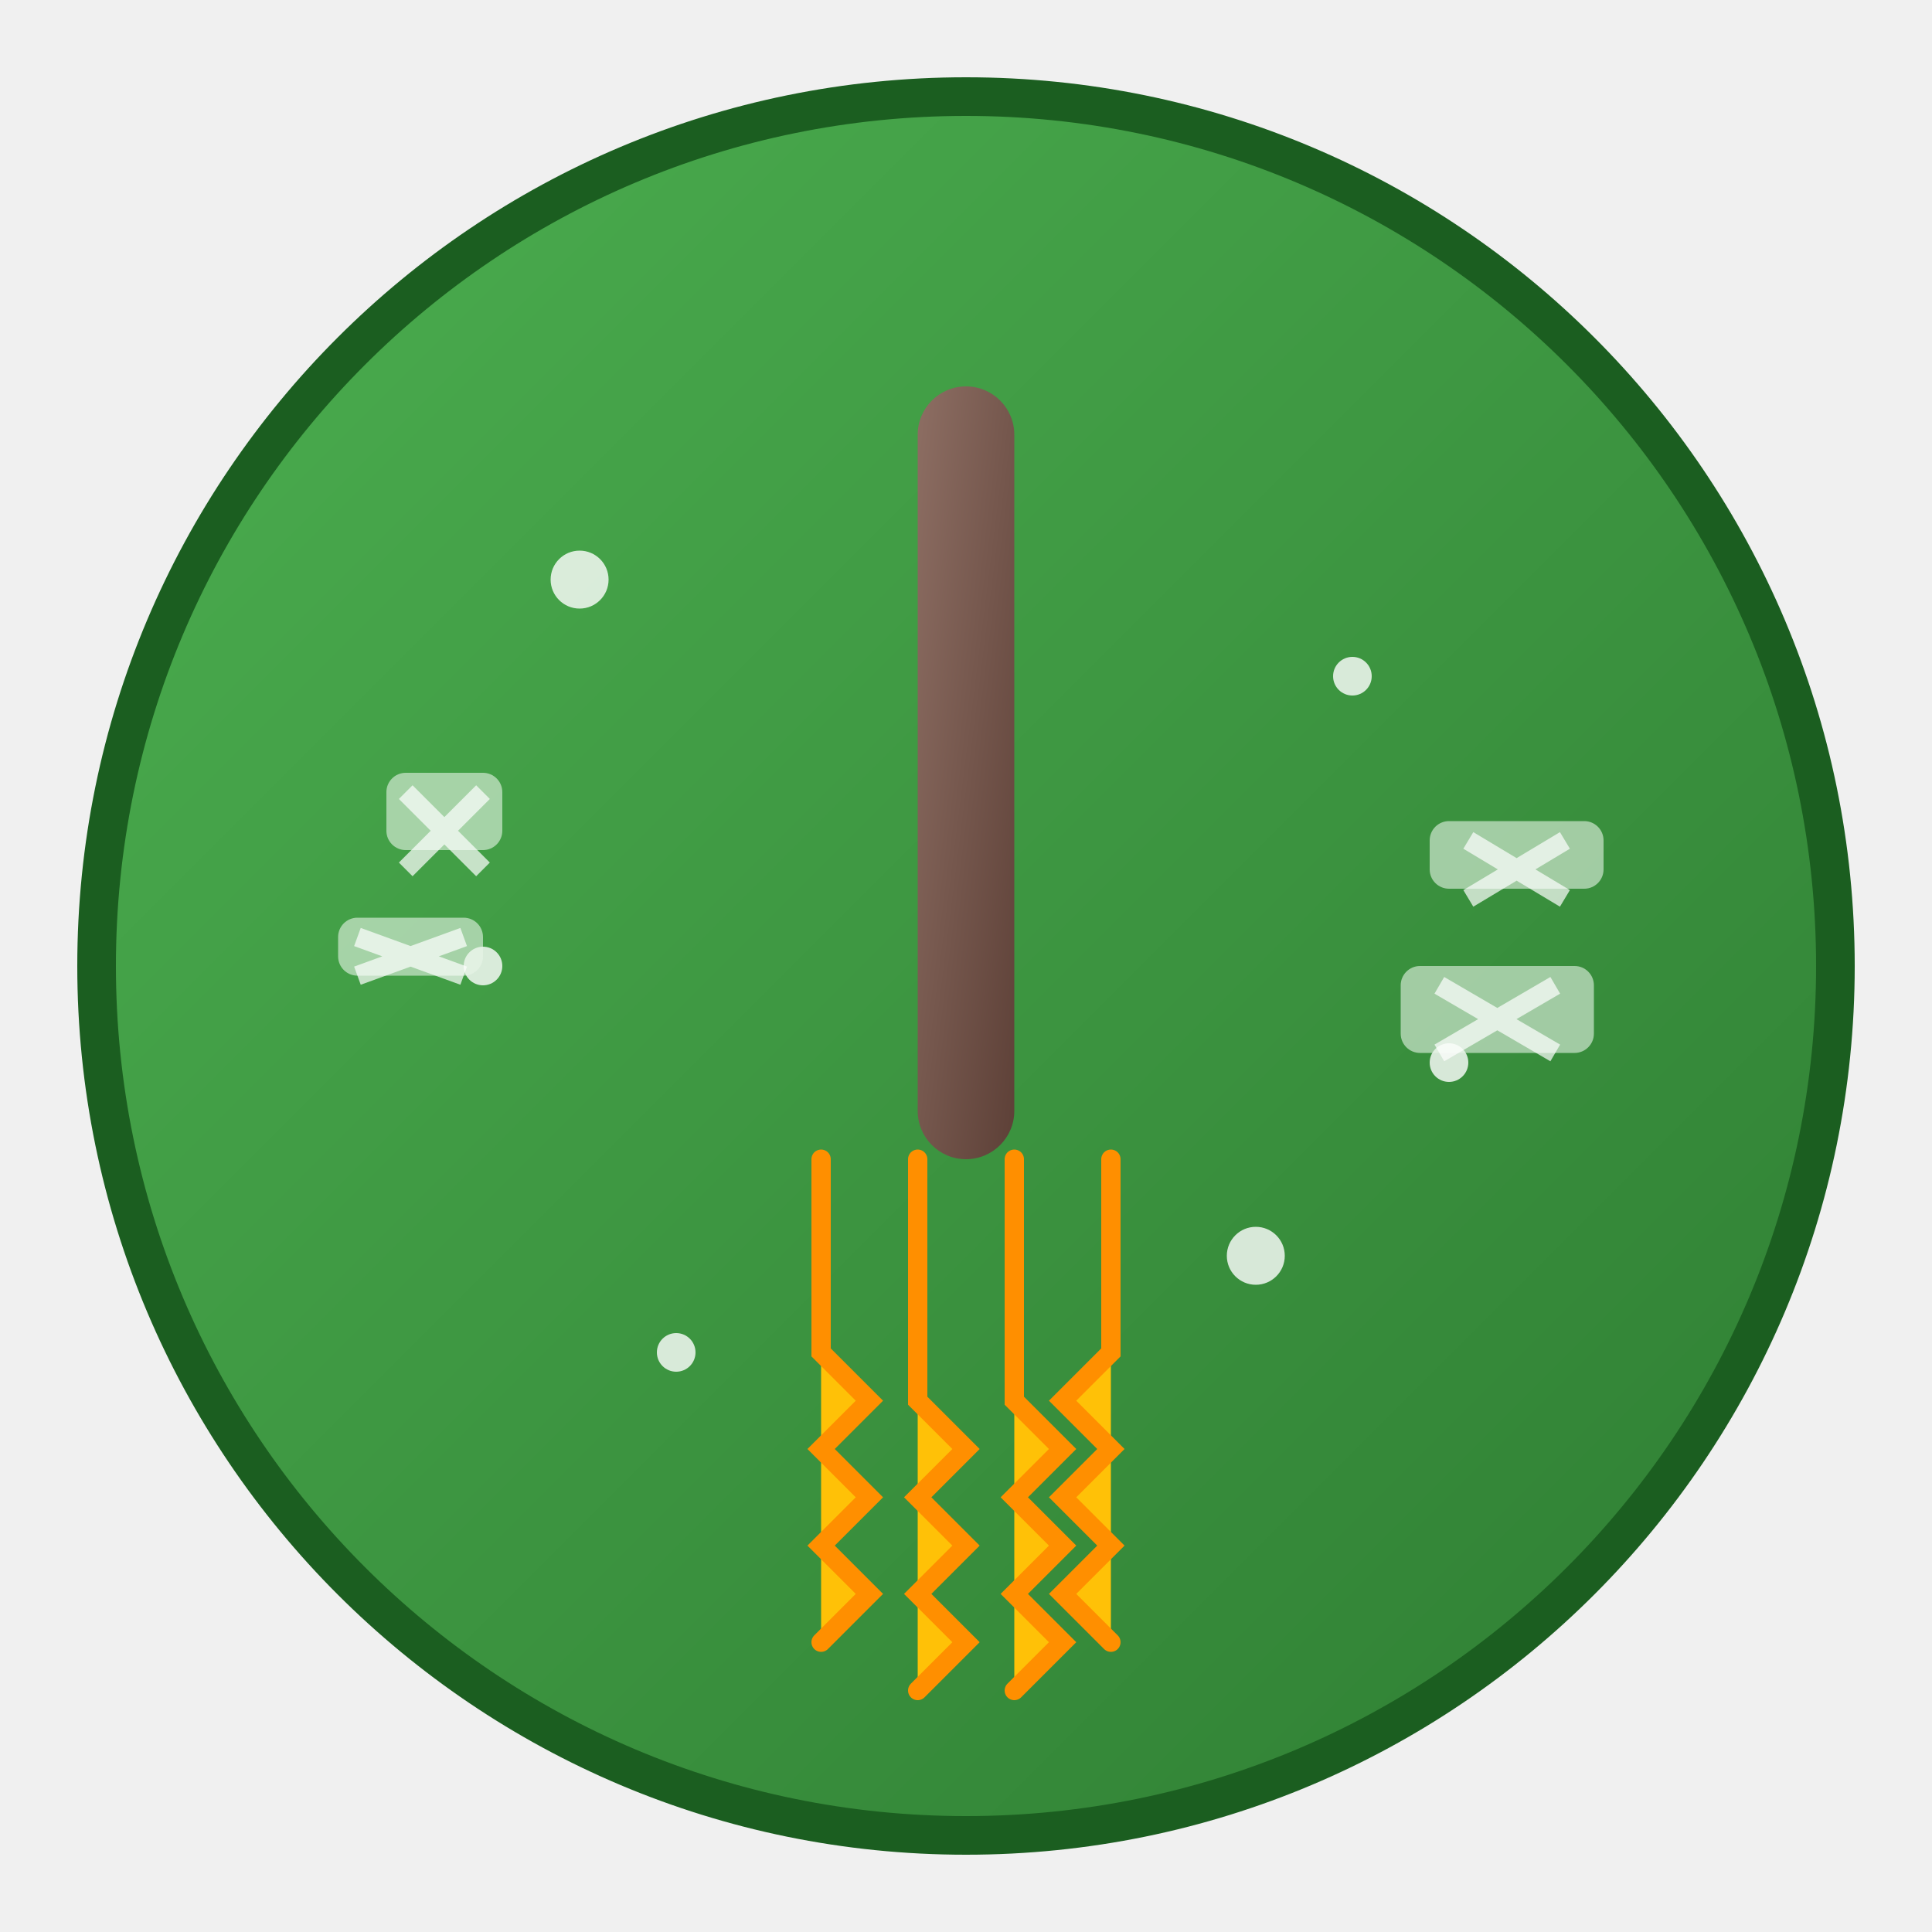
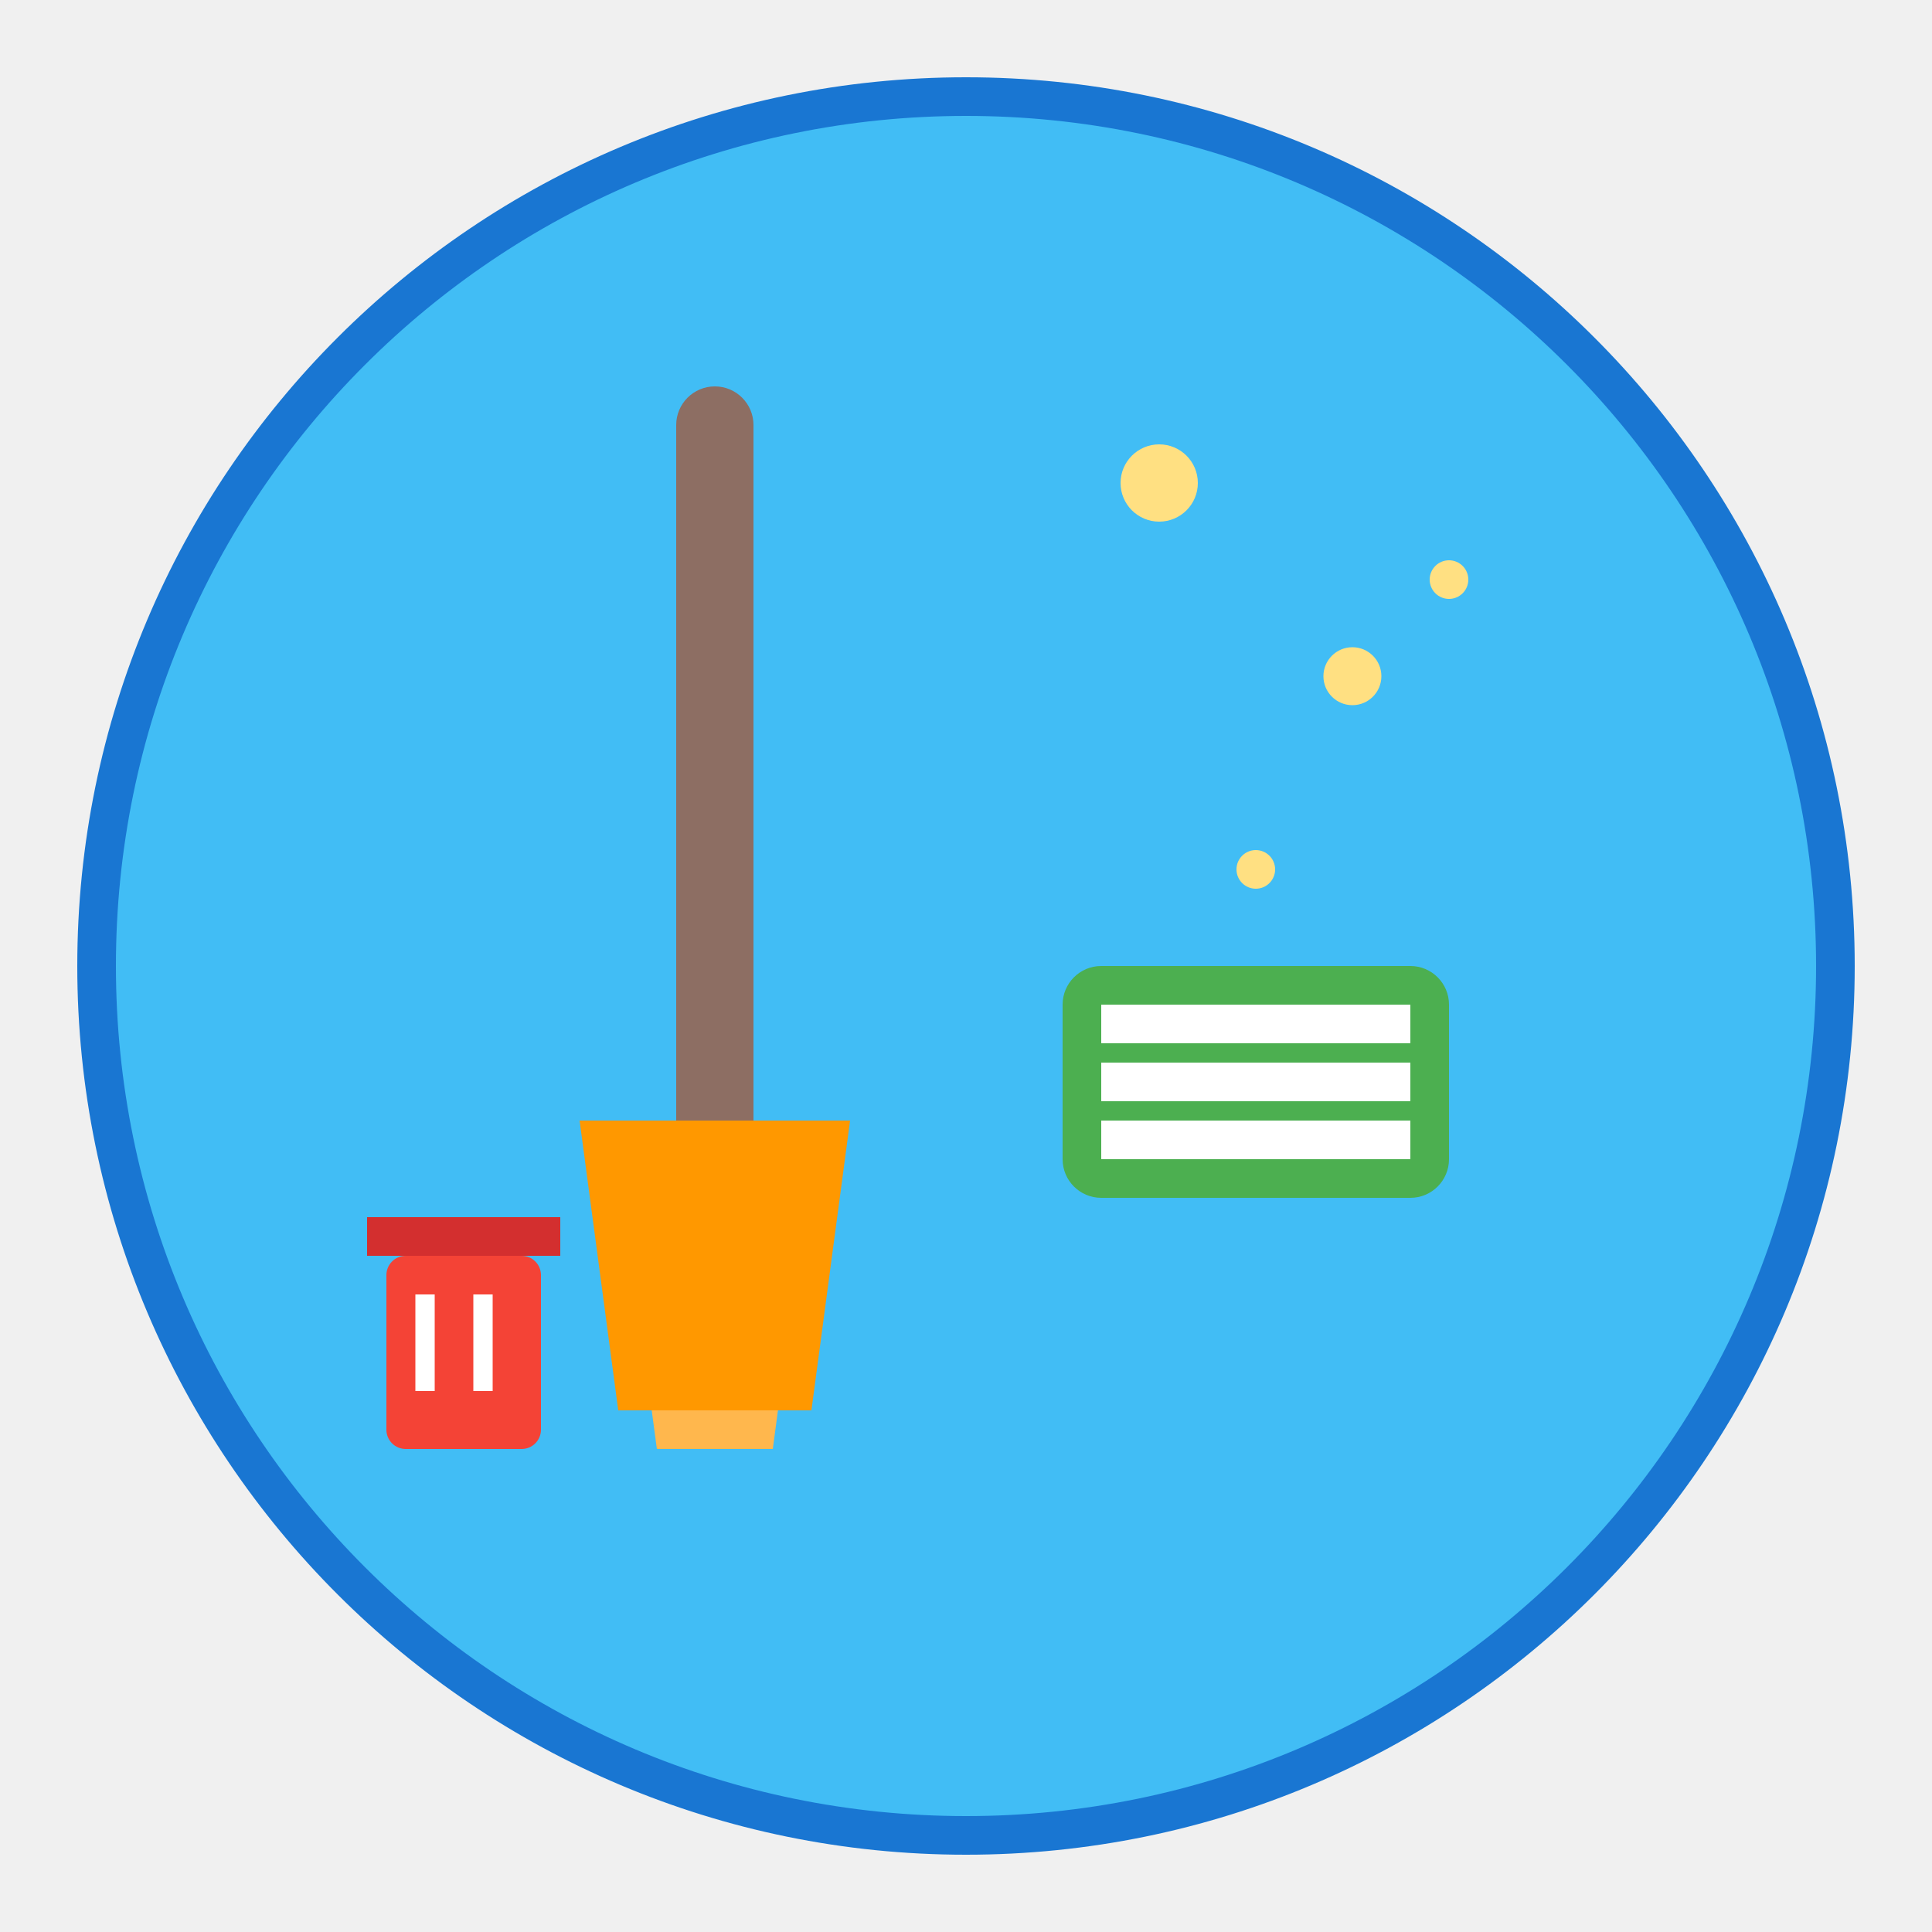
- <svg xmlns="http://www.w3.org/2000/svg" viewBox="0 0 200 200" width="200" height="200">
-   <defs>
-     <linearGradient id="bg" x1="0%" y1="0%" x2="100%" y2="100%">
-       <stop offset="0%" style="stop-color:#4CAF50;stop-opacity:1" />
-       <stop offset="100%" style="stop-color:#2E7D32;stop-opacity:1" />
-     </linearGradient>
-     <linearGradient id="broom" x1="0%" y1="0%" x2="100%" y2="100%">
-       <stop offset="0%" style="stop-color:#8D6E63;stop-opacity:1" />
-       <stop offset="100%" style="stop-color:#5D4037;stop-opacity:1" />
-     </linearGradient>
-   </defs>
-   <circle cx="100" cy="100" r="90" fill="url(#bg)" stroke="#1B5E20" stroke-width="4" />
-   <rect x="95" y="40" width="10" height="80" fill="url(#broom)" rx="5" />
-   <g fill="#FFC107" stroke="#FF8F00" stroke-width="2">
-     <path d="M85 120 L85 140 L90 145 L85 150 L90 155 L85 160 L90 165 L85 170" stroke-linecap="round" />
-     <path d="M95 120 L95 145 L100 150 L95 155 L100 160 L95 165 L100 170 L95 175" stroke-linecap="round" />
-     <path d="M105 120 L105 145 L110 150 L105 155 L110 160 L105 165 L110 170 L105 175" stroke-linecap="round" />
-     <path d="M115 120 L115 140 L110 145 L115 150 L110 155 L115 160 L110 165 L115 170" stroke-linecap="round" />
-   </g>
-   <g fill="#FFFFFF" opacity="0.8">
-     <circle cx="60" cy="60" r="3" />
-     <circle cx="140" cy="70" r="2" />
-     <circle cx="70" cy="140" r="2" />
-     <circle cx="130" cy="130" r="3" />
-     <circle cx="50" cy="100" r="2" />
-     <circle cx="150" cy="110" r="2" />
-   </g>
-   <g fill="#E8F5E8" opacity="0.6">
-     <rect x="40" y="80" width="12" height="8" rx="2" />
-     <rect x="35" y="95" width="15" height="6" rx="2" />
-     <rect x="148" y="85" width="18" height="7" rx="2" />
-     <rect x="145" y="100" width="20" height="9" rx="2" />
-   </g>
-   <g stroke="#FFFFFF" stroke-width="2" opacity="0.7">
-     <path d="M42 82 L50 90 M50 82 L42 90" />
-     <path d="M37 97 L48 101 M48 97 L37 101" />
-     <path d="M152 87 L162 93 M162 87 L152 93" />
-     <path d="M149 102 L161 109 M161 102 L149 109" />
-   </g>
+ <svg xmlns="http://www.w3.org/2000/svg" viewBox="0 0 100 100" width="100" height="100">
+   <circle cx="50" cy="50" r="45" fill="#41BDF5" stroke="#1976D2" stroke-width="2" />
+   <rect x="35" y="20" width="4" height="40" fill="#8D6E63" rx="2" />
+   <path d="M32 60 L42 60 L40 75 L34 75 Z" fill="#FFB74D" />
+   <path d="M30 58 L44 58 L42 73 L32 73 Z" fill="#FF9800" />
+   <circle cx="60" cy="25" r="2" fill="#FFE082" />
+   <circle cx="70" cy="35" r="1.5" fill="#FFE082" />
+   <circle cx="65" cy="45" r="1" fill="#FFE082" />
+   <circle cx="75" cy="30" r="1" fill="#FFE082" />
+   <rect x="55" y="50" width="20" height="12" fill="#4CAF50" rx="2" />
+   <rect x="57" y="52" width="16" height="2" fill="#FFFFFF" />
+   <rect x="57" y="55" width="16" height="2" fill="#FFFFFF" />
+   <rect x="57" y="58" width="16" height="2" fill="#FFFFFF" />
+   <rect x="20" y="65" width="8" height="10" fill="#F44336" rx="1" />
+   <rect x="19" y="63" width="10" height="2" fill="#D32F2F" />
+   <line x1="22" y1="67" x2="22" y2="72" stroke="#FFFFFF" stroke-width="1" />
+   <line x1="25" y1="67" x2="25" y2="72" stroke="#FFFFFF" stroke-width="1" />
</svg>
